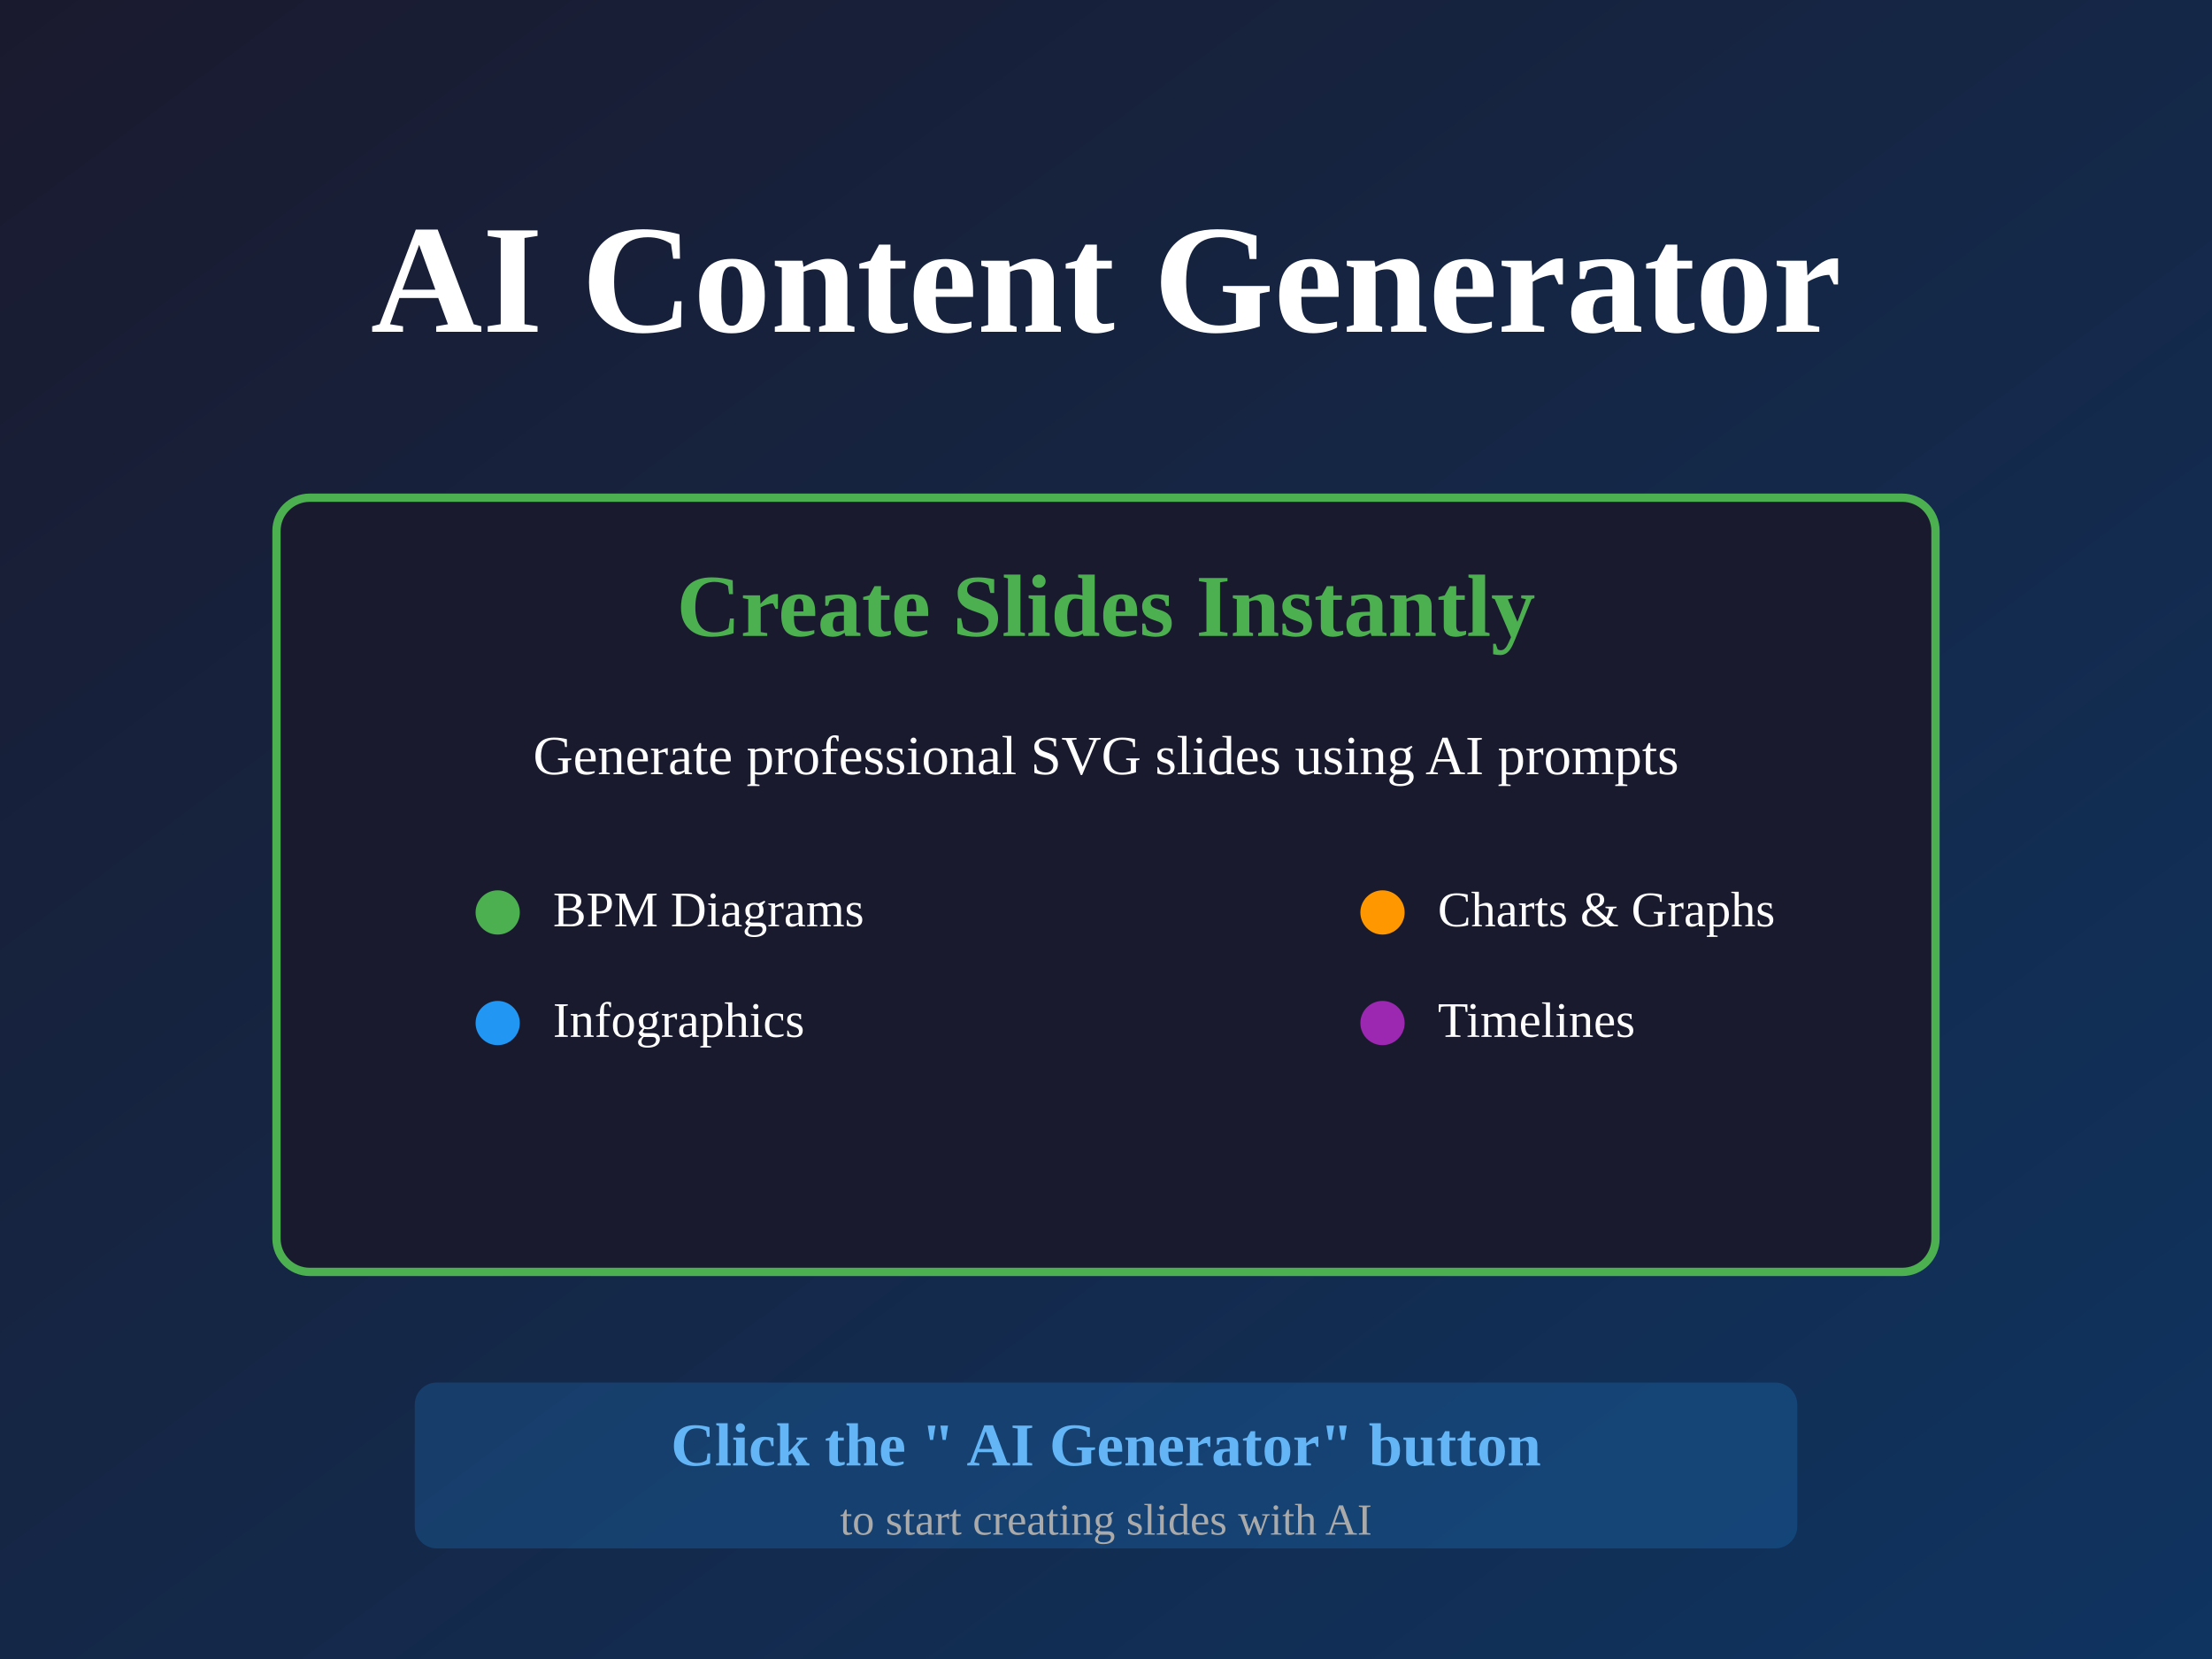
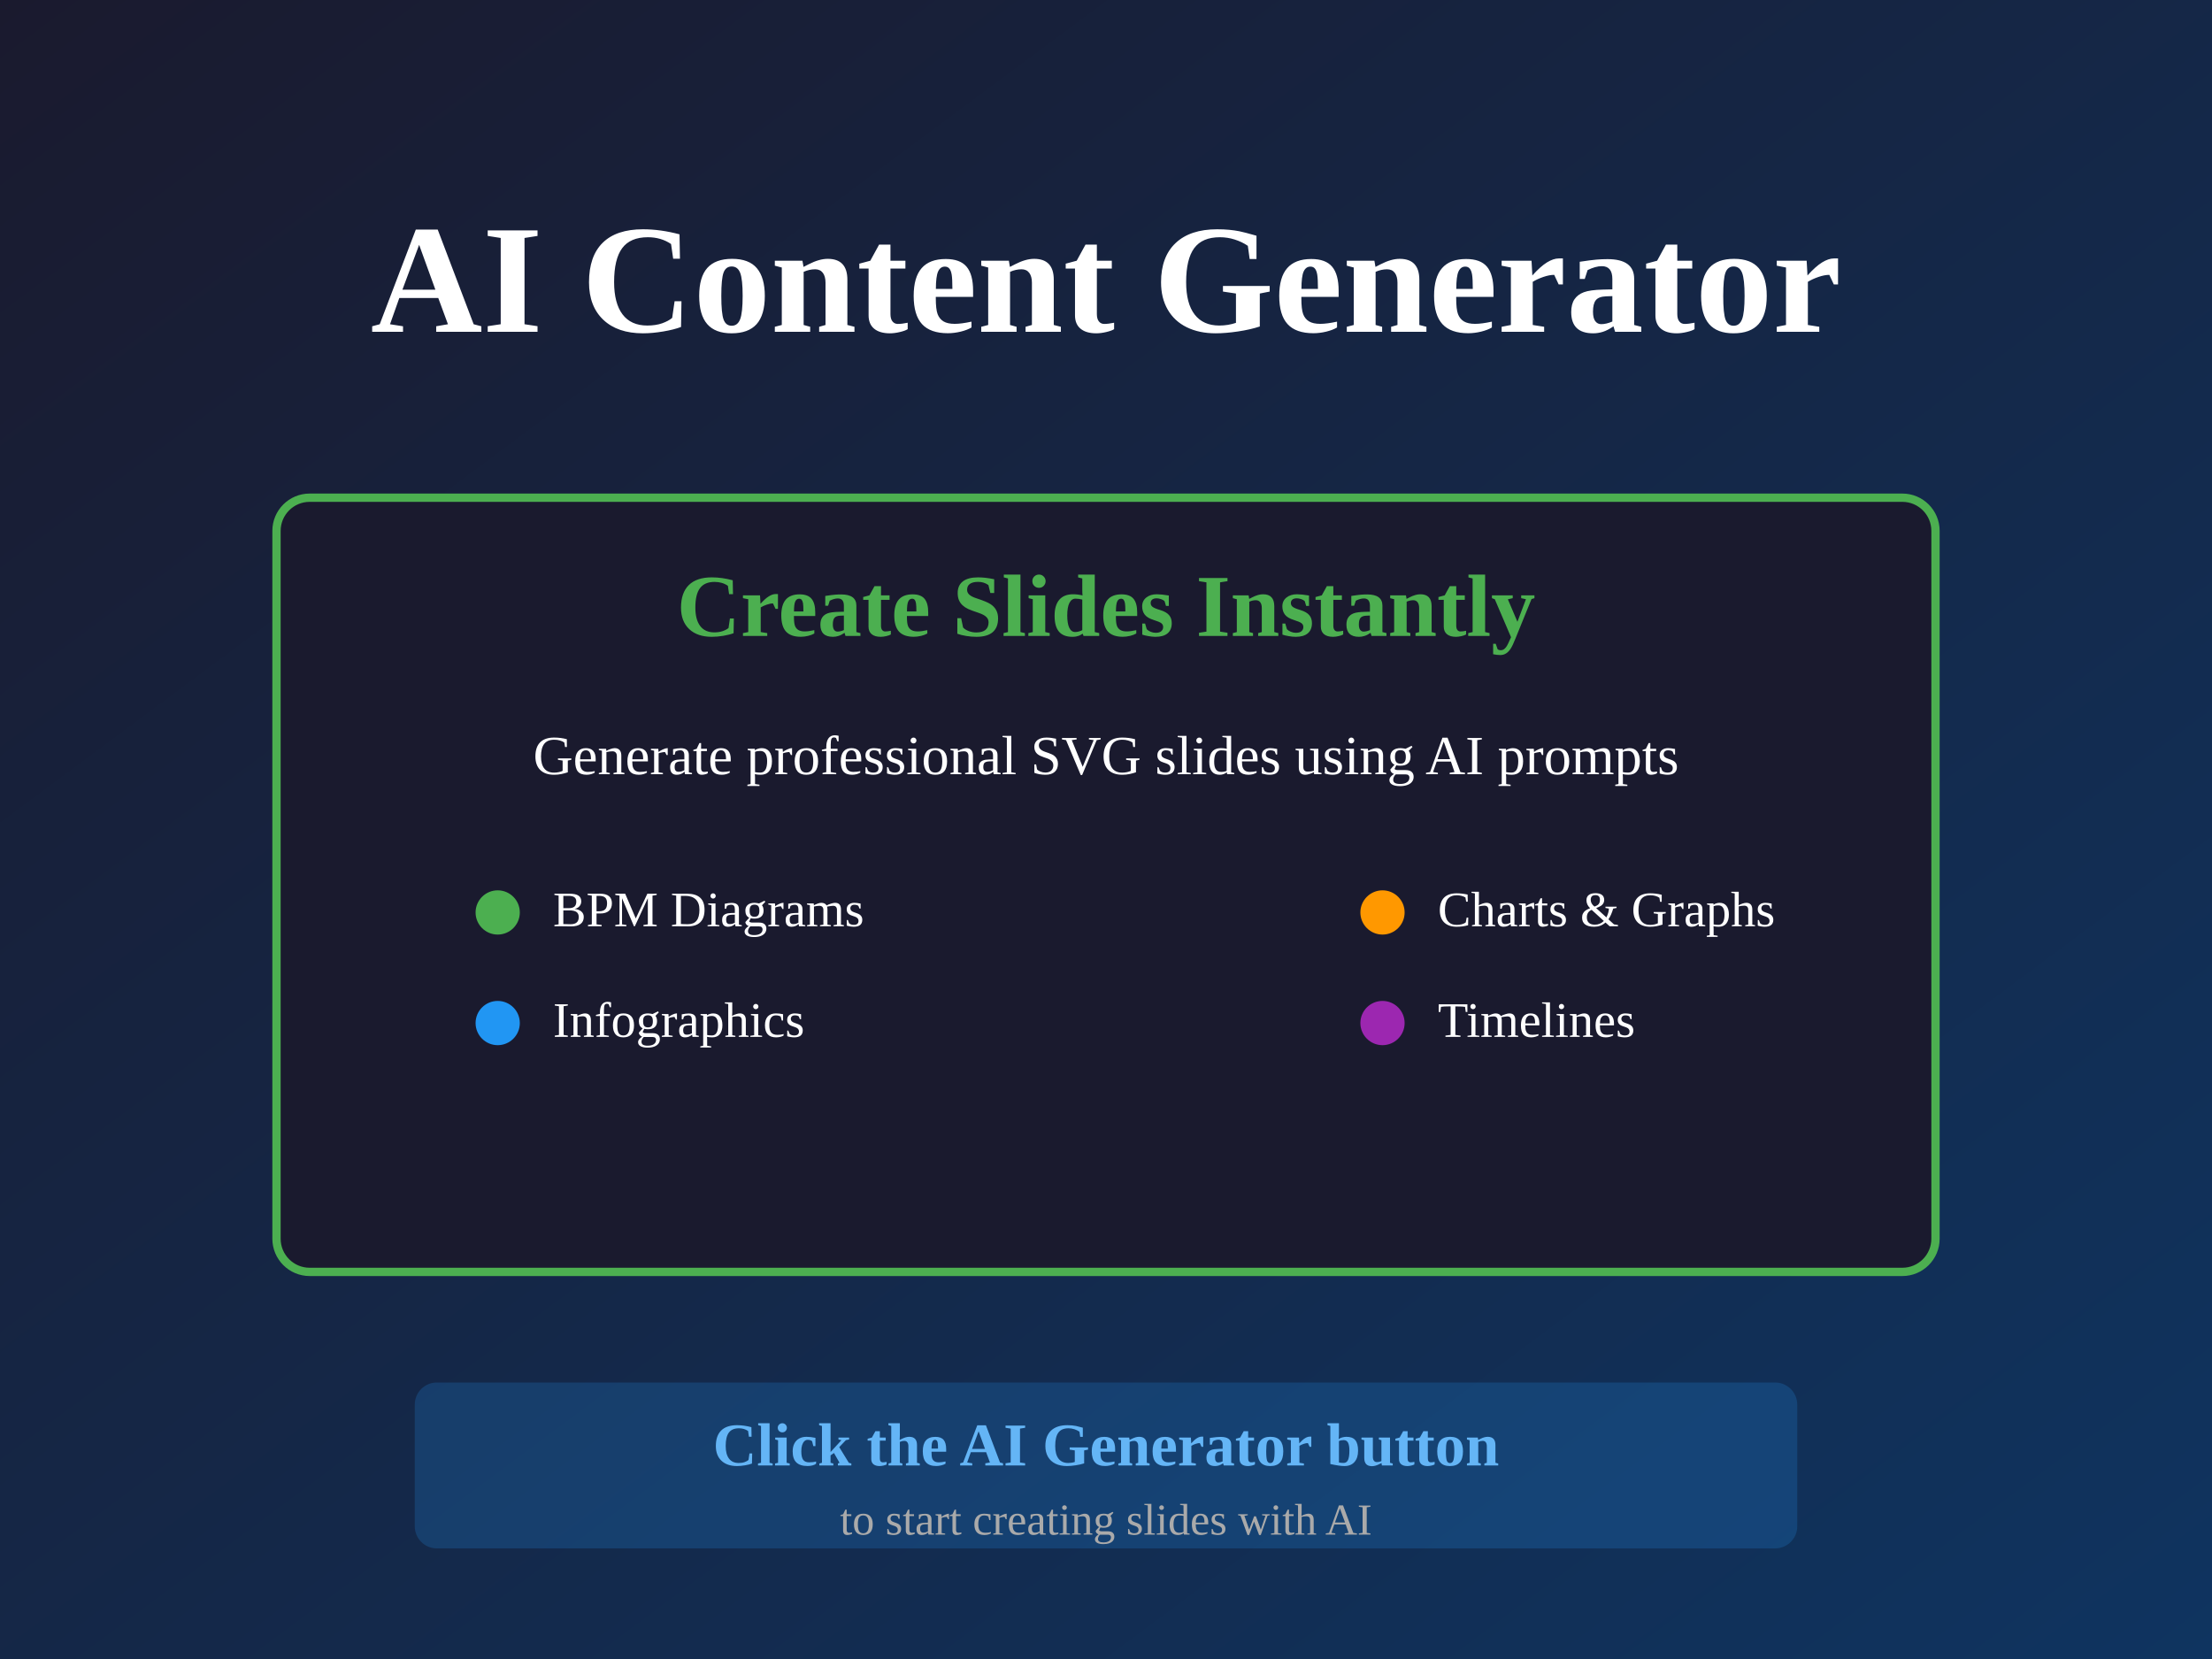
<svg xmlns="http://www.w3.org/2000/svg" viewBox="0 0 800 600">
  <defs>
    <linearGradient id="aiGradient" x1="0%" y1="0%" x2="100%" y2="100%">
      <stop offset="0%" style="stop-color:#1a1a2e;stop-opacity:1" />
      <stop offset="100%" style="stop-color:#0f3460;stop-opacity:1" />
    </linearGradient>
  </defs>
  <rect width="800" height="600" fill="url(#aiGradient)" />
  <text x="400" y="120" fill="#fff" font-size="56" text-anchor="middle" font-weight="bold" data-animate="true">
-      AI Content Generator
+     AI Content Generator
  </text>
  <rect x="100" y="180" width="600" height="280" fill="#1a1a2e" rx="12" stroke="#4CAF50" stroke-width="3" data-animate="true" />
  <text x="400" y="230" fill="#4CAF50" font-size="32" text-anchor="middle" font-weight="bold" data-animate="true">
    Create Slides Instantly
  </text>
  <text x="400" y="280" fill="#fff" font-size="20" text-anchor="middle" data-animate="true">
    Generate professional SVG slides using AI prompts
  </text>
  <g data-animate="true">
    <circle cx="180" cy="330" r="8" fill="#4CAF50" />
    <text x="200" y="335" fill="#fff" font-size="18" text-anchor="start">BPM Diagrams</text>
    <circle cx="180" cy="370" r="8" fill="#2196F3" />
    <text x="200" y="375" fill="#fff" font-size="18" text-anchor="start">Infographics</text>
    <circle cx="500" cy="330" r="8" fill="#FF9800" />
    <text x="520" y="335" fill="#fff" font-size="18" text-anchor="start">Charts &amp; Graphs</text>
    <circle cx="500" cy="370" r="8" fill="#9C27B0" />
    <text x="520" y="375" fill="#fff" font-size="18" text-anchor="start">Timelines</text>
  </g>
  <rect x="150" y="500" width="500" height="60" fill="#2196F3" opacity="0.2" rx="8" data-animate="true" />
  <text x="400" y="530" fill="#64B5F6" font-size="22" text-anchor="middle" font-weight="bold" data-animate="true">
-     Click the " AI Generator" button
+     Click the AI Generator button
  </text>
  <text x="400" y="555" fill="#aaa" font-size="16" text-anchor="middle" data-animate="true">
    to start creating slides with AI
  </text>
</svg>
